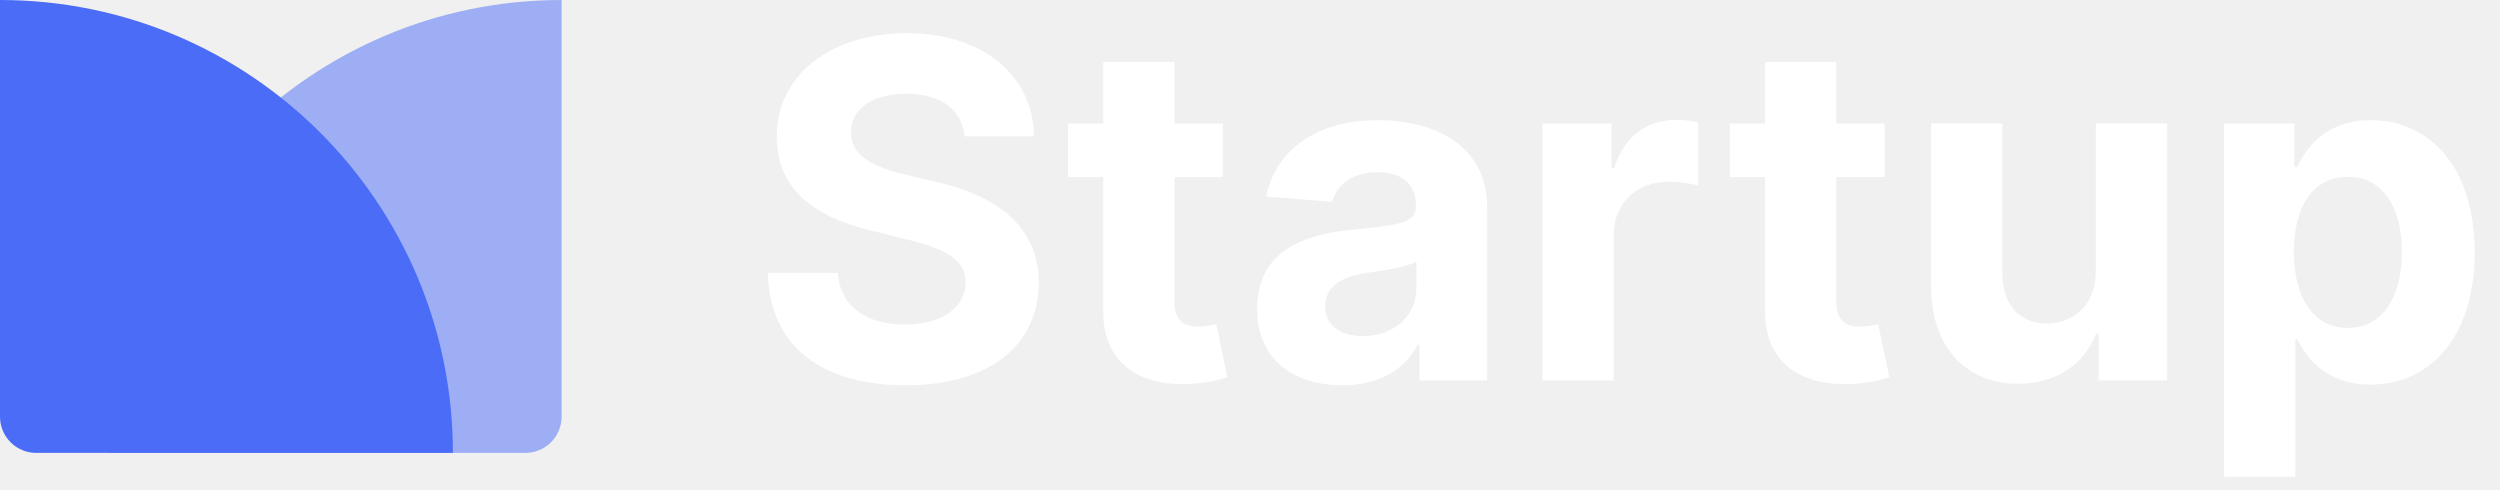
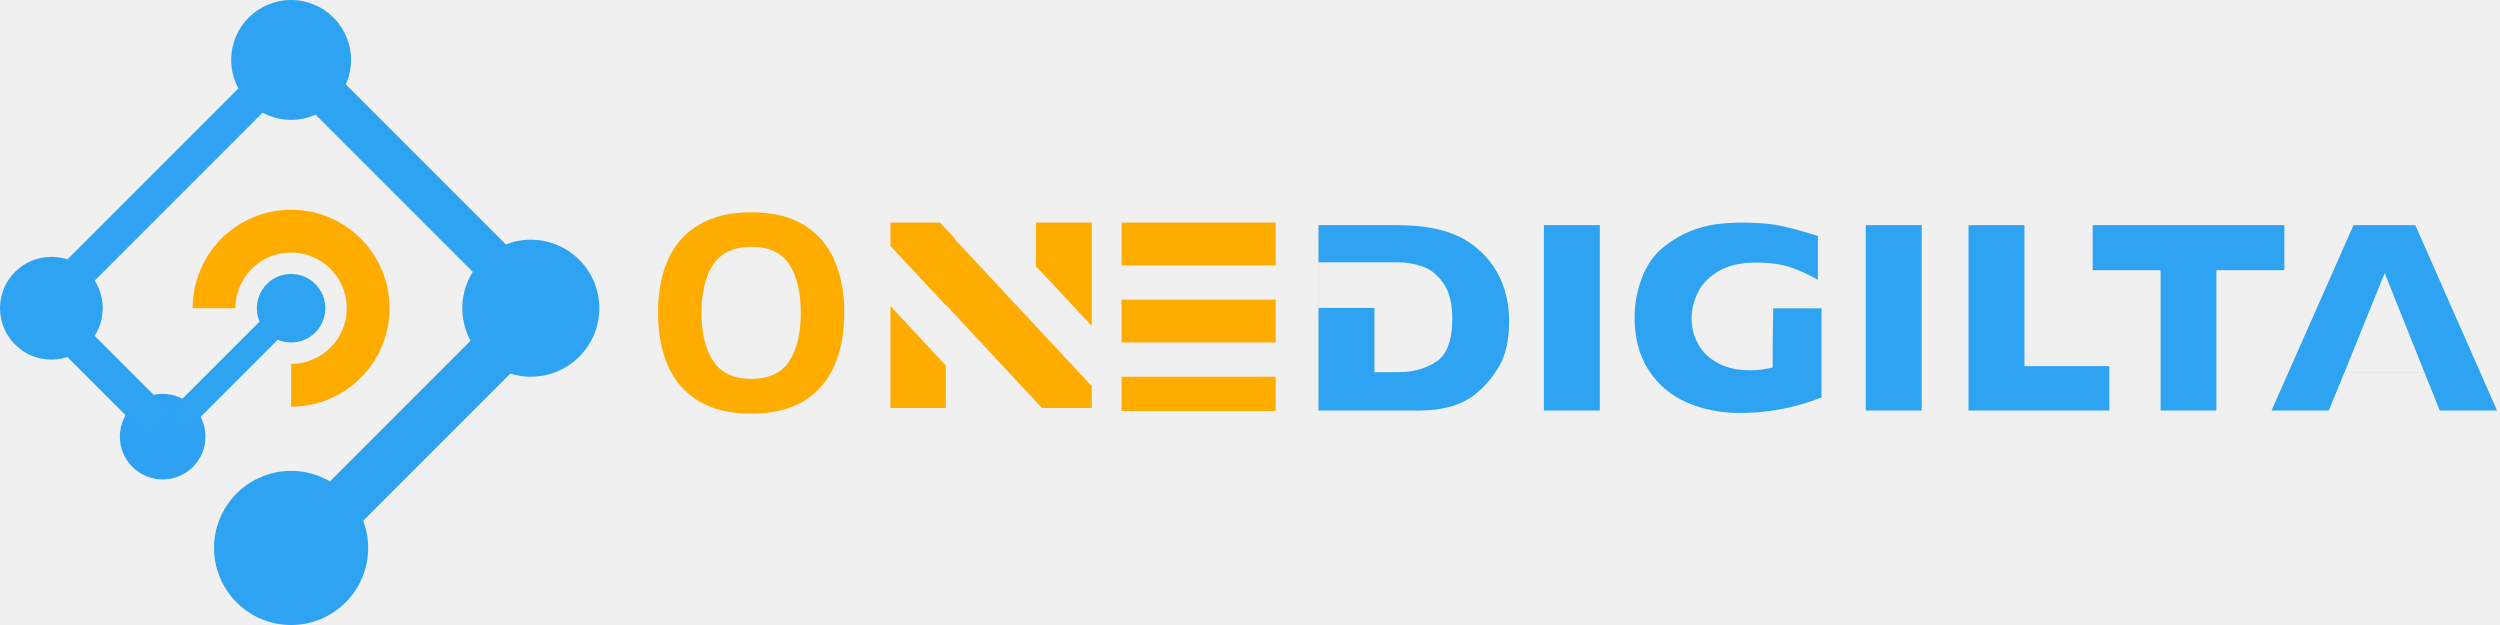
- <svg xmlns="http://www.w3.org/2000/svg" fill="none" height="27" viewBox="0 0 138 27" width="138">
-   <path d="m53.248 7.529h3.832c-.055-3.37-2.825-5.697-7.035-5.697-4.146 0-7.183 2.29-7.165 5.724-.009 2.788 1.957 4.386 5.152 5.152l2.059.517c2.059.498 3.204 1.089 3.213 2.364-.009 1.385-1.32 2.327-3.352 2.327-2.077 0-3.573-.96-3.702-2.853h-3.869c.102 4.09 3.028 6.205 7.617 6.205 4.616 0 7.331-2.207 7.34-5.669-.009-3.148-2.382-4.82-5.669-5.558l-1.699-.406c-1.643-.379-3.019-.988-2.991-2.345 0-1.219 1.08-2.114 3.038-2.114 1.911 0 3.084.868 3.232 2.354zm14.249-.711h-2.668v-3.398h-3.933v3.398h-1.939v2.955h1.939v7.386c-.018 2.779 1.874 4.155 4.727 4.035 1.016-.037 1.736-.24 2.133-.369l-.619-2.927c-.194.037-.609.129-.979.129-.785 0-1.329-.295-1.329-1.385v-6.869h2.668zm6.606 14.45c2.096 0 3.453-.914 4.146-2.234h.111v1.967h3.73v-9.565c0-3.379-2.862-4.801-6.02-4.801-3.398 0-5.632 1.625-6.177 4.21l3.638.295c.268-.942 1.108-1.634 2.521-1.634 1.339 0 2.105.674 2.105 1.837v.055c0 .914-.97 1.034-3.435 1.274-2.807.259-5.327 1.2-5.327 4.367 0 2.807 2.003 4.229 4.709 4.229zm1.126-2.715c-1.21 0-2.077-.563-2.077-1.643 0-1.108.914-1.653 2.299-1.847.859-.12 2.262-.323 2.733-.637v1.505c0 1.486-1.228 2.622-2.955 2.622zm9.912 2.447h3.933v-8.023c0-1.745 1.274-2.945 3.01-2.945.545 0 1.293.092 1.662.212v-3.49c-.351-.083-.84-.138-1.237-.138-1.588 0-2.89.923-3.407 2.678h-.148v-2.474h-3.813zm18.893-14.182h-2.668v-3.398h-3.934v3.398h-1.939v2.955h1.939v7.386c-.018 2.779 1.874 4.155 4.728 4.035 1.015-.037 1.735-.24 2.132-.369l-.618-2.927c-.194.037-.61.129-.979.129-.785 0-1.329-.295-1.329-1.385v-6.869h2.668zm11.656 8.143c.01 1.902-1.292 2.899-2.705 2.899-1.486 0-2.447-1.043-2.456-2.715v-8.328h-3.933v9.03c.009 3.315 1.948 5.337 4.801 5.337 2.133 0 3.666-1.099 4.303-2.761h.147v2.576h3.777v-14.182h-3.934zm7.08 11.357h3.933v-7.59h.12c.545 1.182 1.736 2.502 4.026 2.502 3.231 0 5.752-2.558 5.752-7.303 0-4.875-2.632-7.294-5.743-7.294-2.373 0-3.509 1.413-4.035 2.567h-.175v-2.382h-3.878zm3.85-12.409c0-2.53 1.071-4.146 2.982-4.146 1.948 0 2.982 1.69 2.982 4.146 0 2.474-1.052 4.192-2.982 4.192-1.893 0-2.982-1.662-2.982-4.192z" fill="#fff" />
-   <g fill="#4a6cf7">
-     <path d="m0 0c13.807 0 25 11.193 25 25h-23c-1.105 0-2-.895-2-2z" />
-     <path d="m6 25c0-13.807 11.193-25 25-25v23c0 1.105-.895 2-2 2z" opacity=".5" />
+ <svg xmlns="http://www.w3.org/2000/svg" width="292px" height="73px" viewBox="0 0 292 73" version="1.1">
+   <defs />
+   <g id="Page-1" stroke="none" stroke-width="1" fill="none" fill-rule="evenodd">
+     <g id="Desktop-Copy" transform="translate(-348, -458)">
+       <g id="Option2" transform="translate(348, 458)">
+         <g id="symbol2">
+           <circle id="Oval-Copy-6" fill="#2EA3F2" cx="6" cy="36" r="6" />
+           <circle id="Oval-Copy-7" fill="#2FA1F2" cx="19" cy="51" r="5" />
+           <circle id="Oval-Copy-8" fill="#2EA3F2" cx="34" cy="36" r="4" />
+           <circle id="Oval-Copy-9" fill="#2EA3F2" cx="34" cy="7" r="7" />
+           <circle id="Oval-Copy-10" fill="#2EA3F2" cx="62" cy="36" r="8" />
+           <circle id="Oval-Copy-11" fill="#2EA3F2" cx="34" cy="64" r="9" />
+           <path d="M35.568,5.432 L6,35" id="Line-Copy-4" stroke="#2EA3F2" stroke-width="4" stroke-linecap="square" />
+           <path d="M17.51,36.49 L5,49" id="Line-Copy-5" stroke="#2EA3F2" stroke-width="4" stroke-linecap="square" transform="translate(11.5, 42.5) scale(1, -1) translate(-11.5, -42.5) " />
+           <path d="M33.51,36.49 L21,49" id="Line-Copy-6" stroke="#2EA3F2" stroke-width="3" stroke-linecap="square" transform="translate(27.5, 42.5) scale(-1, -1) translate(-27.5, -42.5) " />
+           <path d="M63.568,7.432 L34,37" id="Line-Copy-7" stroke="#2EA3F2" stroke-width="5" stroke-linecap="square" transform="translate(49, 22) scale(-1, 1) translate(-49, -22) " />
+           <path d="M62.568,36.432 L33,66" id="Line-Copy-8" stroke="#2EA3F2" stroke-width="6" stroke-linecap="square" />
+           <path d="M34,45 C38.971,45 43,40.971 43,36 C43,31.029 38.971,27 34,27 C29.029,27 25,31.029 25,36" id="Oval-2-Copy" stroke="#FFAC01" stroke-width="5" />
+         </g>
+         <path d="M127.516,45.097 L127.516,47.656 L121.703,47.656 L110.469,35.594 L110.469,35.663 L104,28.726 L104,26 L109.797,26 L111.549,27.877 L111.5,27.922 L127.516,45.097 Z M127.516,38.075 L121,31.088 L121,26 L127.516,26 L127.516,38.075 Z M110.469,42.685 L110.469,47.656 L104,47.656 L104,35.748 L110.469,42.685 Z" id="Combined-Shape-Copy" fill="#FFAC01" />
+         <text id="O-Copy" font-family="GillSans-Bold, Gill Sans" font-size="32" font-weight="bold" fill="#FFAC01">
+           <tspan x="75" y="48">O</tspan>
+         </text>
+         <g id="Group-Copy" transform="translate(131, 26)" fill="#FFAC01">
+           <rect id="Rectangle-2" x="0" y="0" width="18" height="5" />
+           <rect id="Rectangle-2-Copy" x="0" y="9" width="18" height="5" />
+           <rect id="Rectangle-2-Copy-2" x="0" y="18" width="18" height="4" />
+         </g>
+         <path d="M176.266,37.516 C176.266,39.734 175.862,41.516 175.055,42.859 C174.247,44.203 173.297,45.292 172.203,46.125 C170.651,47.344 168.479,47.953 165.688,47.953 L154,47.953 L154,26.297 L163,26.297 C164.354,26.297 165.513,26.367 166.477,26.508 C167.44,26.648 168.307,26.846 169.078,27.102 C169.849,27.357 170.505,27.643 171.047,27.961 C171.589,28.279 172.073,28.62 172.5,28.984 C173.24,29.589 173.888,30.302 174.445,31.125 C175.003,31.948 175.445,32.901 175.773,33.984 C176.102,35.068 176.266,36.245 176.266,37.516 Z M169.625,37.234 C169.625,35.474 169.289,34.102 168.617,33.117 C167.945,32.133 167.138,31.474 166.195,31.141 C165.253,30.807 164.292,30.641 163.312,30.641 L154.009,30.641 L154.009,35.97 L160.531,35.97 L160.531,43.469 L163.312,43.469 C165.021,43.469 166.5,43.063 167.75,42.25 C169,41.437 169.625,39.766 169.625,37.234 Z M186.859,47.953 L180.328,47.953 L180.328,26.297 L186.859,26.297 L186.859,47.953 Z M212.75,46.422 C212.281,46.599 211.88,46.745 211.547,46.859 C211.214,46.974 210.893,47.078 210.586,47.172 C210.279,47.266 209.833,47.385 209.25,47.531 C208.26,47.76 207.273,47.935 206.289,48.055 C205.305,48.174 204.266,48.234 203.172,48.234 C200.974,48.234 198.943,47.833 197.078,47.031 C195.214,46.229 193.721,44.984 192.602,43.297 C191.482,41.609 190.922,39.536 190.922,37.078 C190.922,35.495 191.211,33.94 191.789,32.414 C192.367,30.888 193.25,29.667 194.438,28.75 C195.417,27.99 196.409,27.409 197.414,27.008 C198.419,26.607 199.401,26.339 200.359,26.203 C201.318,26.068 202.375,26 203.531,26 C205.438,26 207.01,26.143 208.25,26.43 C209.49,26.716 210.849,27.094 212.328,27.562 L212.328,32.688 C211.349,32.115 210.313,31.635 209.219,31.25 C208.125,30.865 206.76,30.672 205.125,30.672 C203.24,30.672 201.732,31.029 200.602,31.742 C199.471,32.456 198.685,33.307 198.242,34.297 C197.799,35.286 197.578,36.245 197.578,37.172 C197.578,38.266 197.833,39.273 198.344,40.195 C198.854,41.117 199.625,41.857 200.656,42.414 C201.688,42.971 202.932,43.25 204.391,43.25 C205.224,43.25 206.109,43.141 207.047,42.922 L207.047,40.375 L207.109,36.016 L212.75,36.016 L212.75,46.422 Z M224.453,47.953 L217.922,47.953 L217.922,26.297 L224.453,26.297 L224.453,47.953 Z M246.375,47.953 L229.922,47.953 L229.922,26.297 L236.453,26.297 L236.453,42.766 L246.375,42.766 L246.375,47.953 Z M266.812,31.562 L258.875,31.562 L258.875,47.953 L252.359,47.953 L252.359,31.562 L244.422,31.562 L244.422,26.297 L266.812,26.297 L266.812,31.562 Z M291.656,47.953 L284.969,47.953 L283.203,43.562 L273.797,43.562 L272,47.953 L265.312,47.953 L274.891,26.297 L282.109,26.297 L291.656,47.953 Z M283.205,43.564 L278.531,31.891 L273.804,43.564 L283.205,43.564 Z" id="DIGILTA-Copy-3" fill="#2EA3F2" />
+       </g>
+     </g>
  </g>
</svg>
